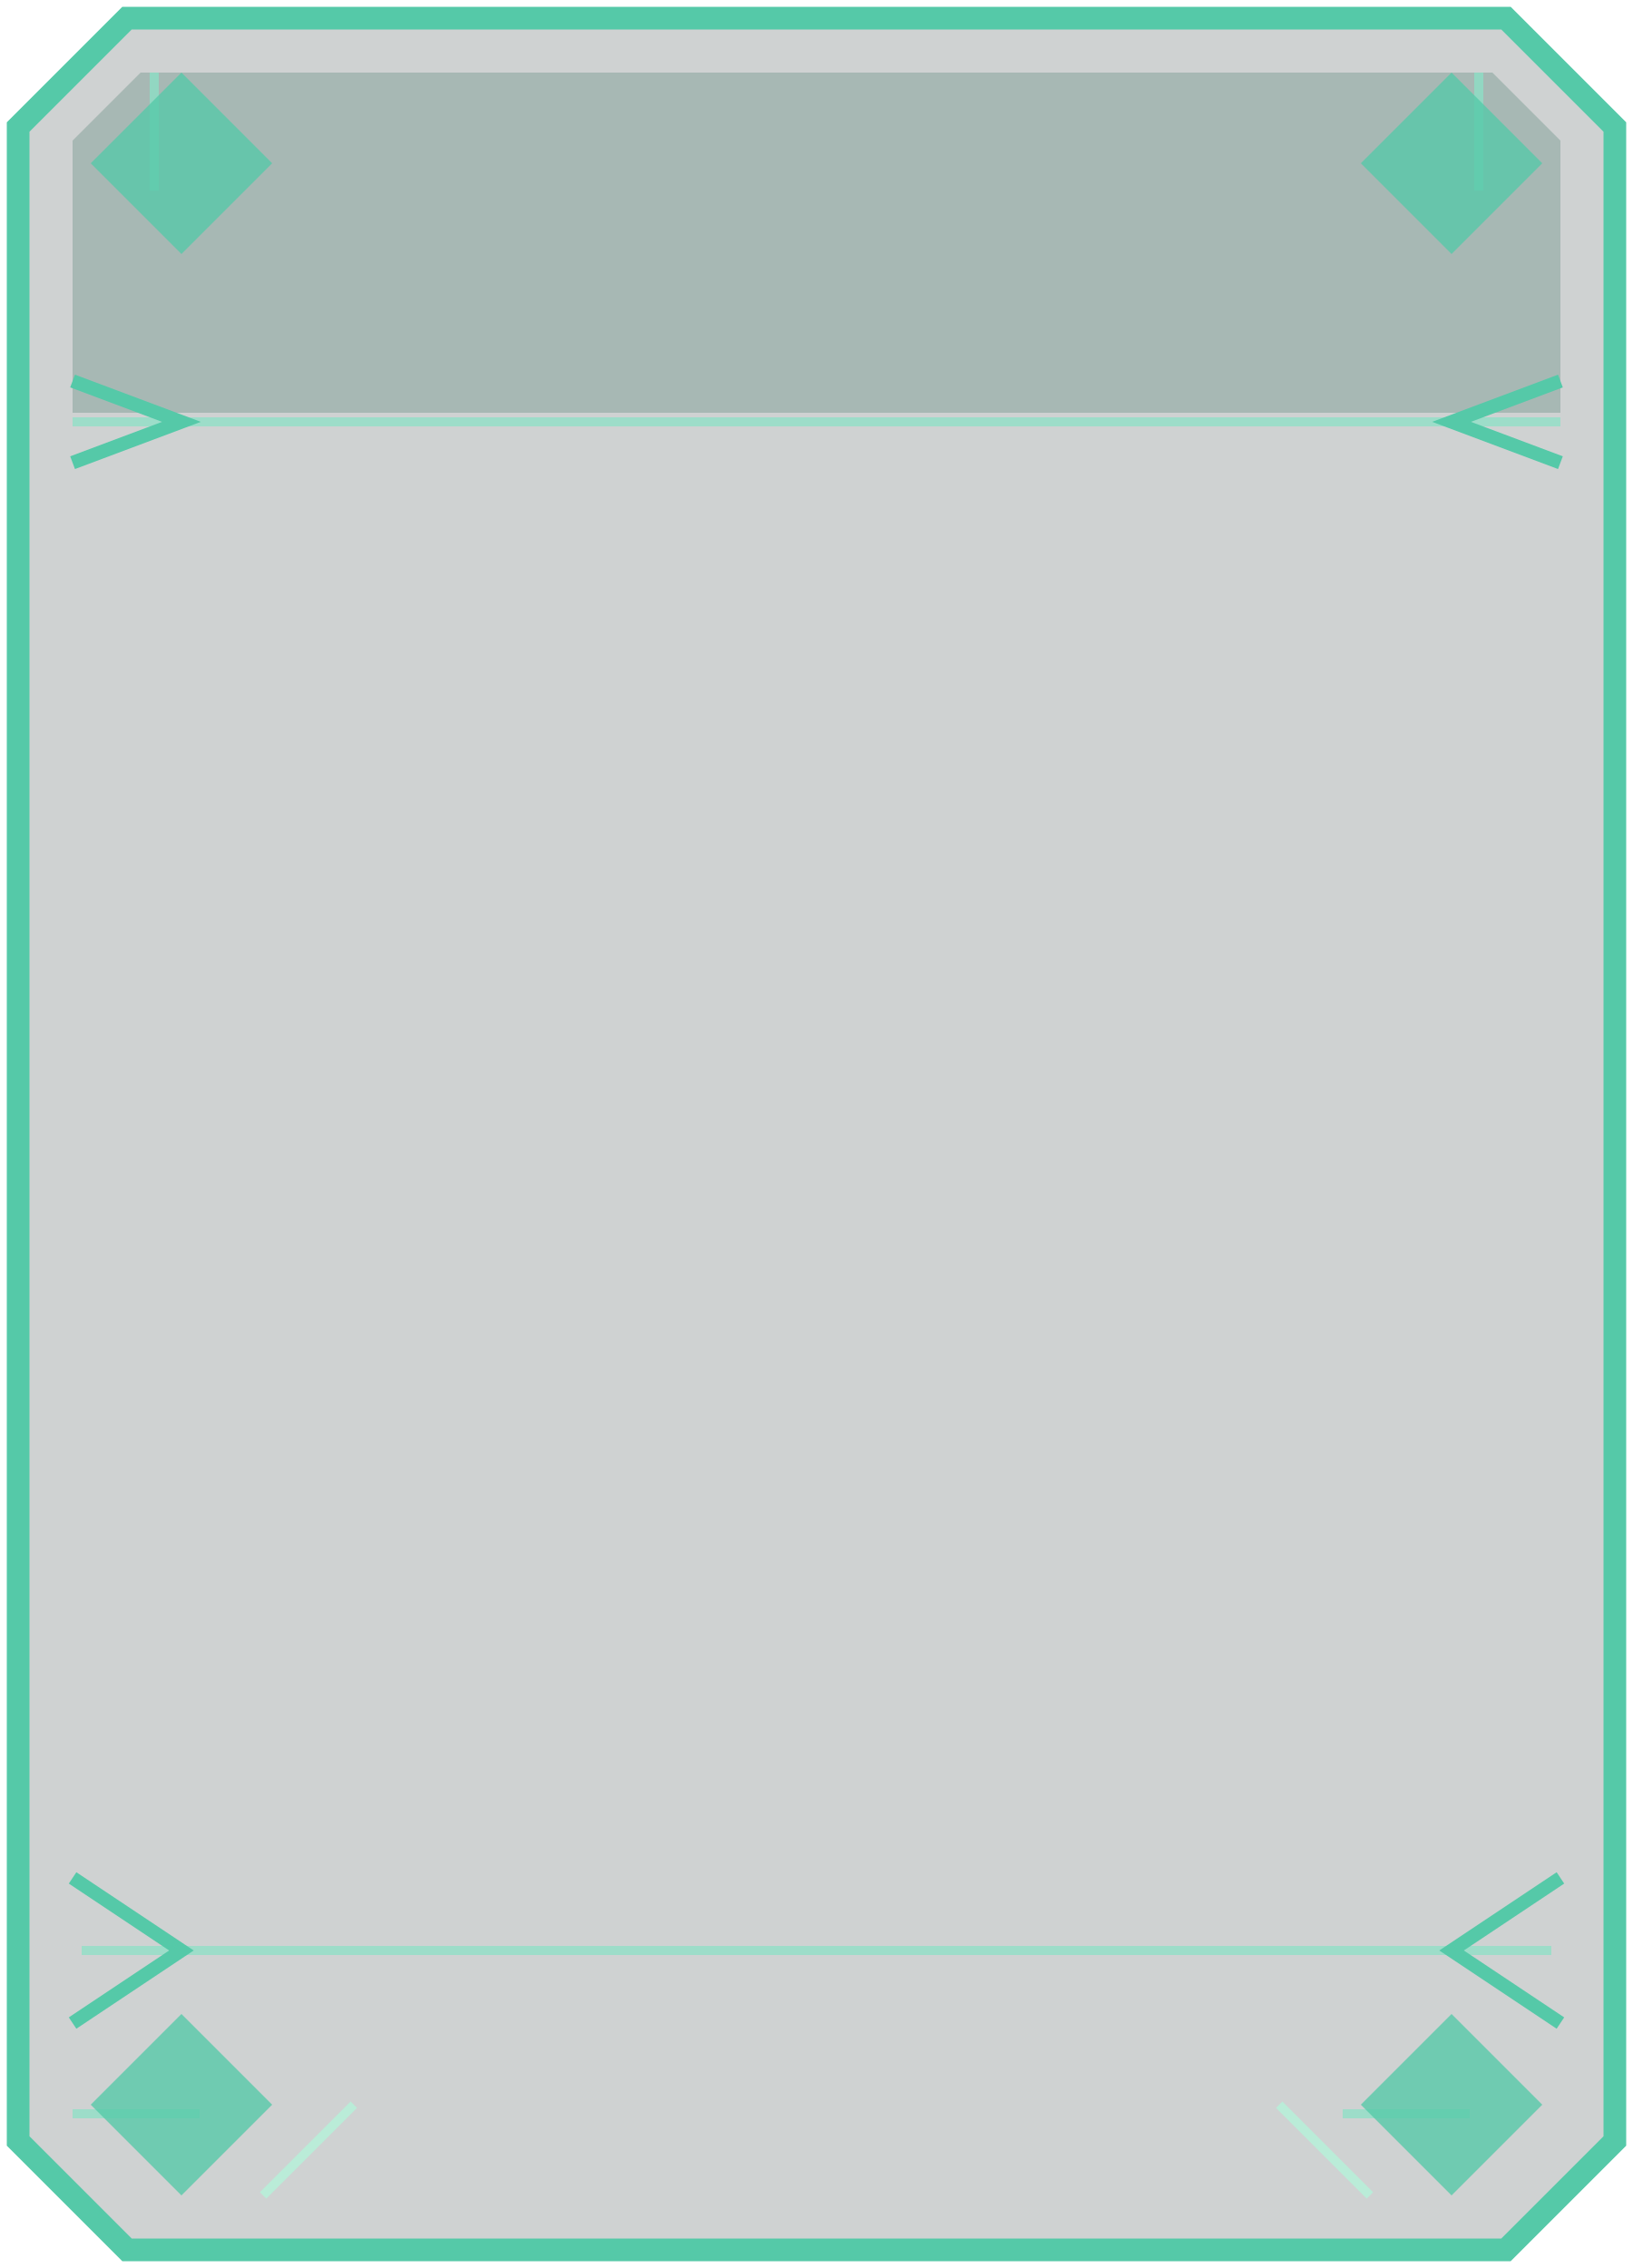
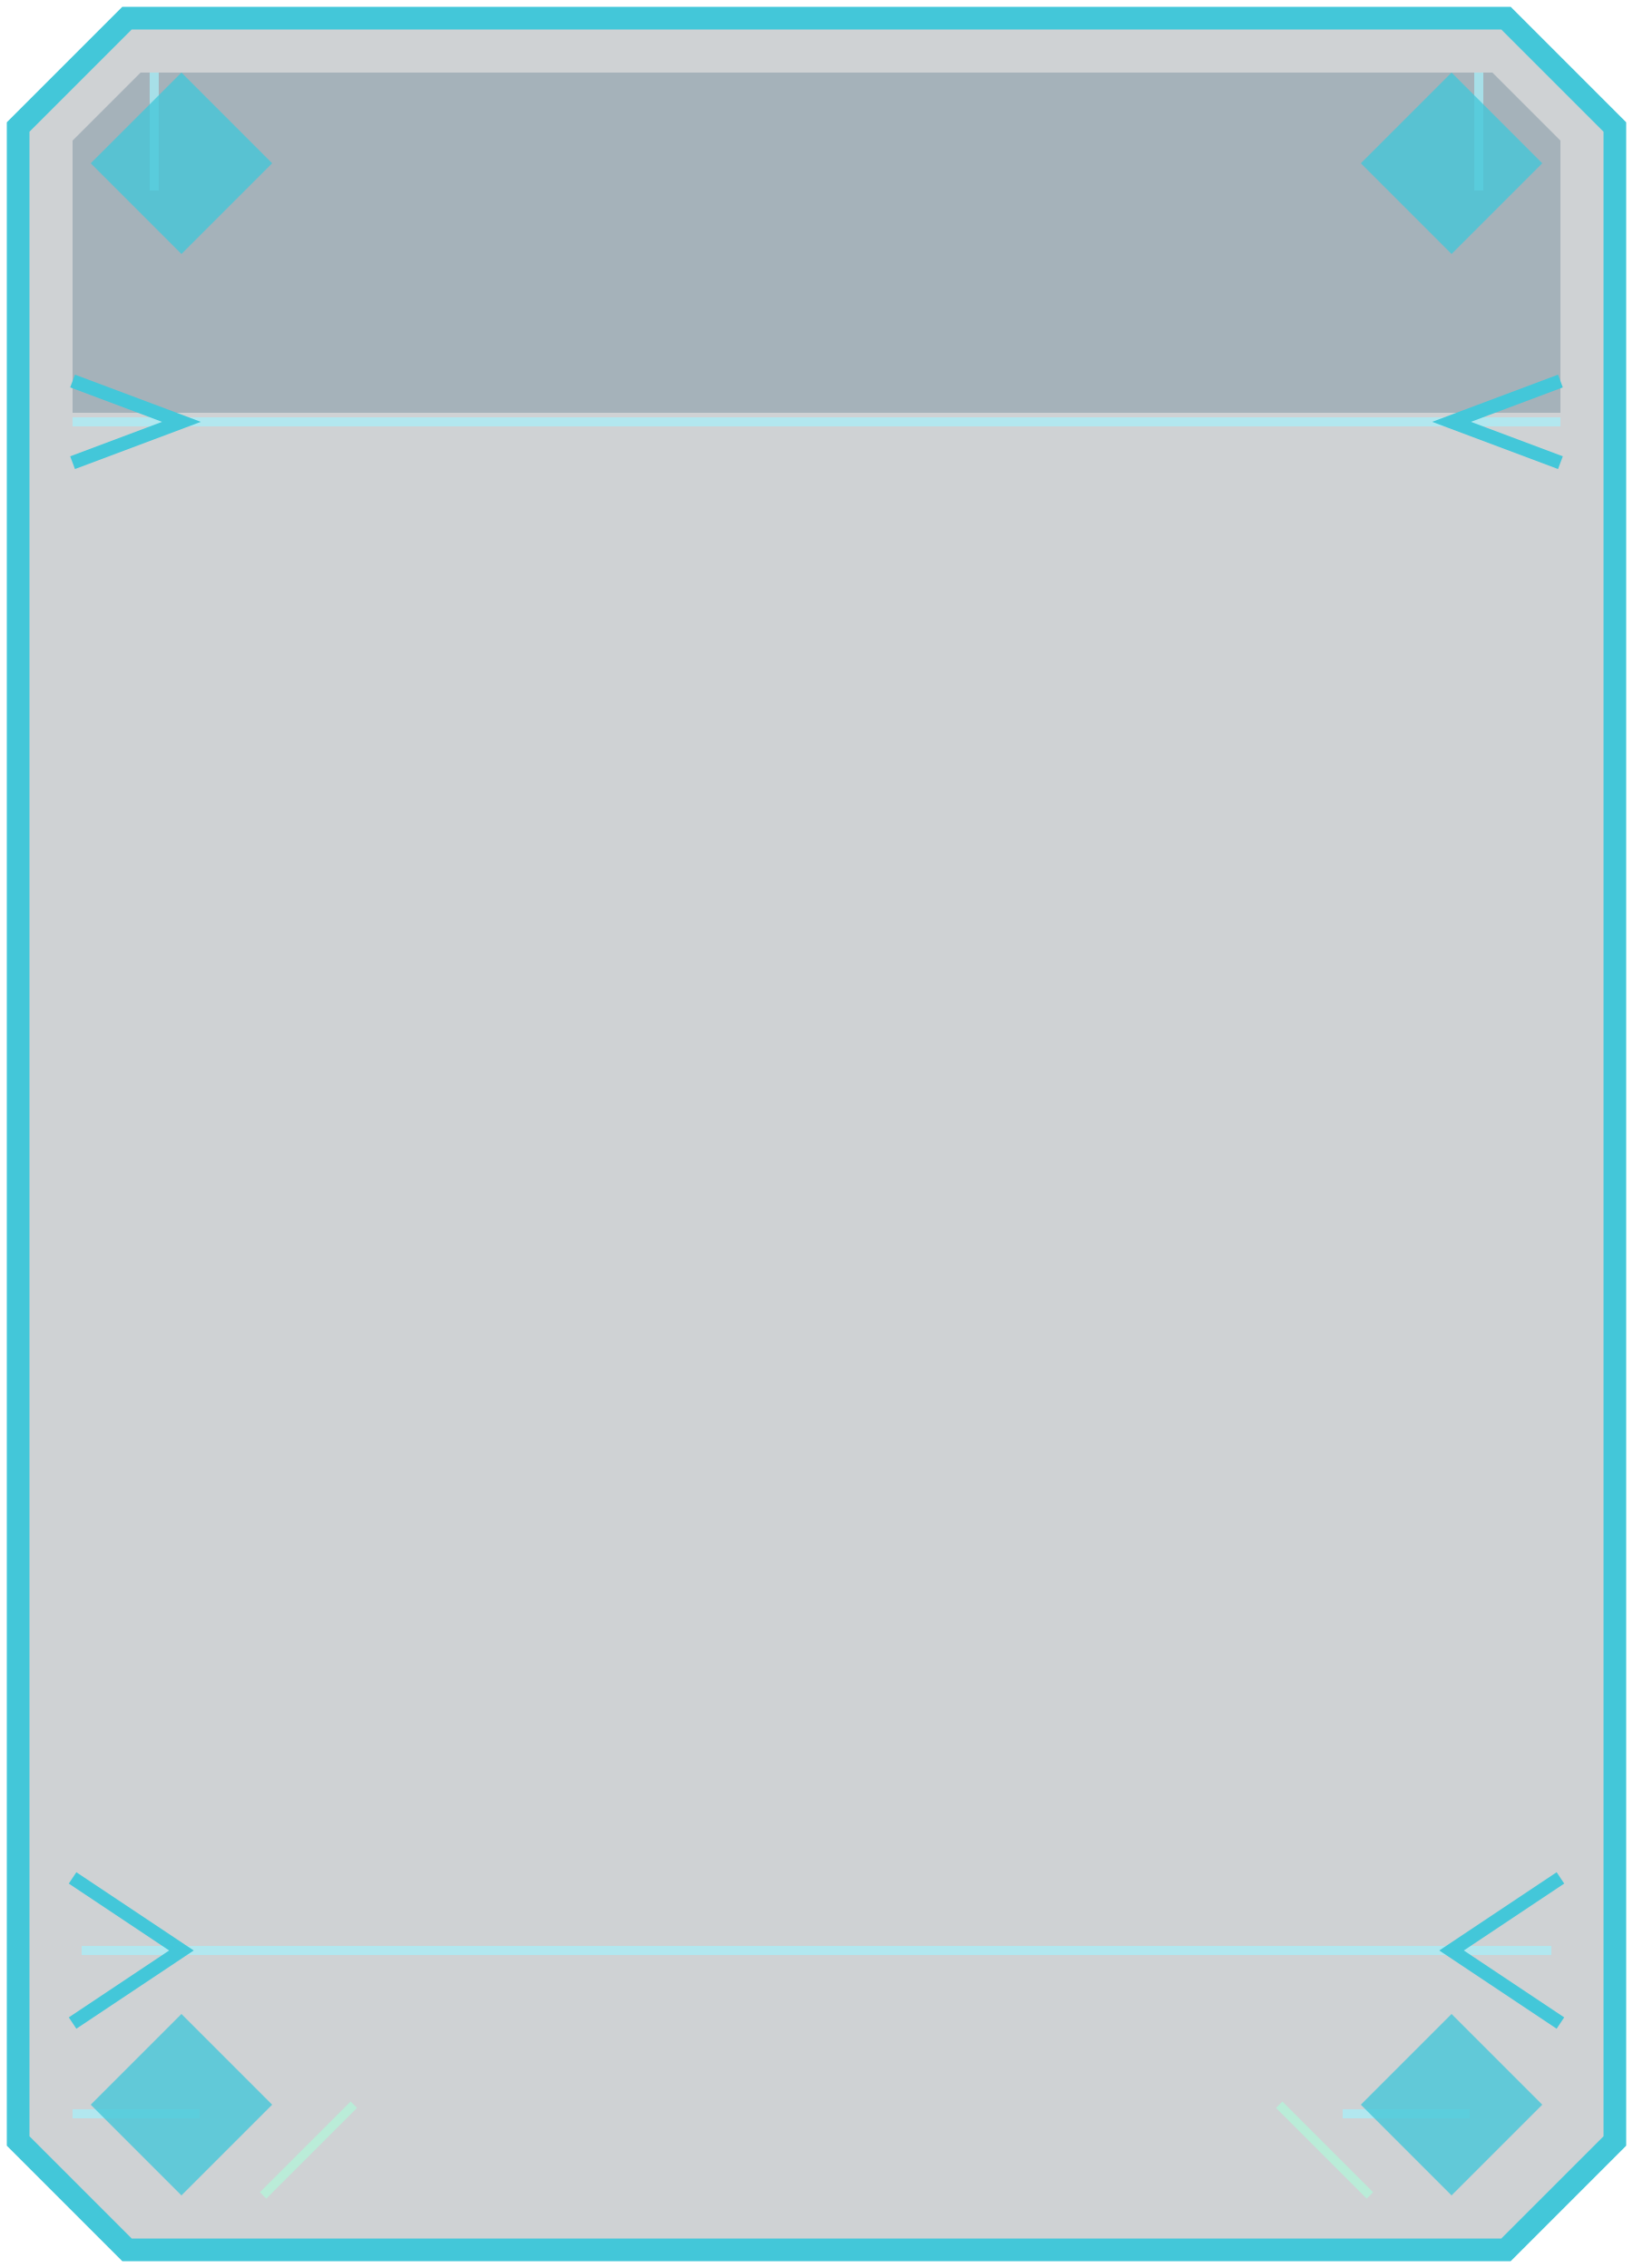
<svg xmlns="http://www.w3.org/2000/svg" width="360" height="500" viewBox="0 0 360 500">
-   <path d="M28 4h304l24 24v444l-24 24H28L4 472V28z" fill="#10201e" fill-opacity=".2" stroke="#55c9a8" stroke-width="5" />
-   <path d="M31 16h298l15 15v60H16V31z" fill="#2b6655" fill-opacity=".24" />
-   <path d="M16 93h328M18 430h324M34 16v26m292-26v26M16 466h28m252 0h28" fill="none" stroke="#8be2c6" stroke-opacity=".74" stroke-width="2" />
-   <path d="m16 102 24-9-24-9m328 18-24-9 24-9M16 414l24 16-24 16m328-32-24 16 24 16" fill="none" stroke="#55c9a8" stroke-width="3" />
-   <path d="m40 16 20 20-20 20-20-20zm280 0 20 20-20 20-20-20zM40 444l20 20-20 20-20-20zm280 0 20 20-20 20-20-20z" fill="#55c9a8" fill-opacity=".78" />
+   <path d="M28 4h304l24 24v444l-24 24H28L4 472V28z" fill="#10202a" fill-opacity=".2" stroke="#43c7d9" stroke-width="5" />
+   <path d="M31 16h298l15 15v60H16V31z" fill="#244b68" fill-opacity=".24" />
+   <path d="M16 93h328M18 430h324M34 16v26m292-26v26M16 466h28m252 0h28" fill="none" stroke="#a8eff8" stroke-opacity=".74" stroke-width="2" />
+   <path d="m16 102 24-9-24-9m328 18-24-9 24-9M16 414l24 16-24 16m328-32-24 16 24 16" fill="none" stroke="#43c7d9" stroke-width="3" />
+   <path d="m40 16 20 20-20 20-20-20zm280 0 20 20-20 20-20-20zM40 444l20 20-20 20-20-20zm280 0 20 20-20 20-20-20z" fill="#43c7d9" fill-opacity=".78" />
  <path d="M58 484 78 464m224 20-20-20" stroke="#b3f4d9" stroke-opacity=".75" stroke-width="2" />
</svg>
